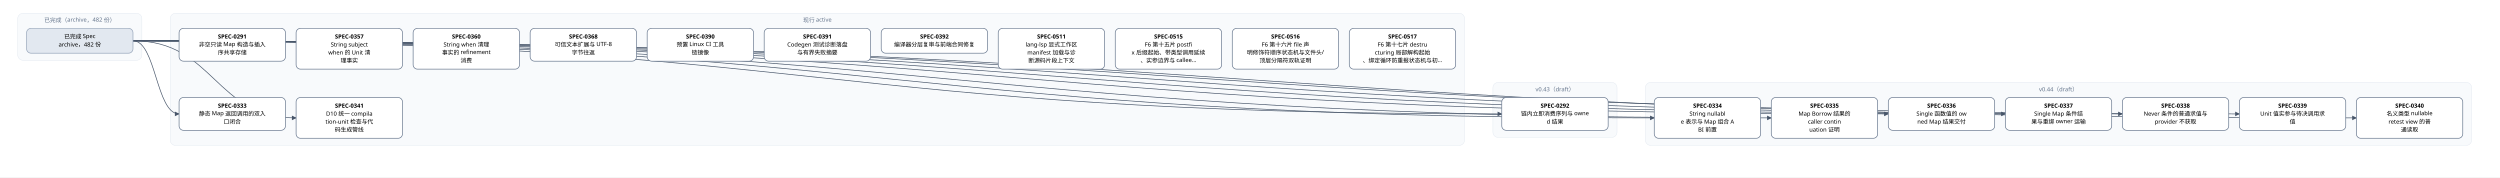
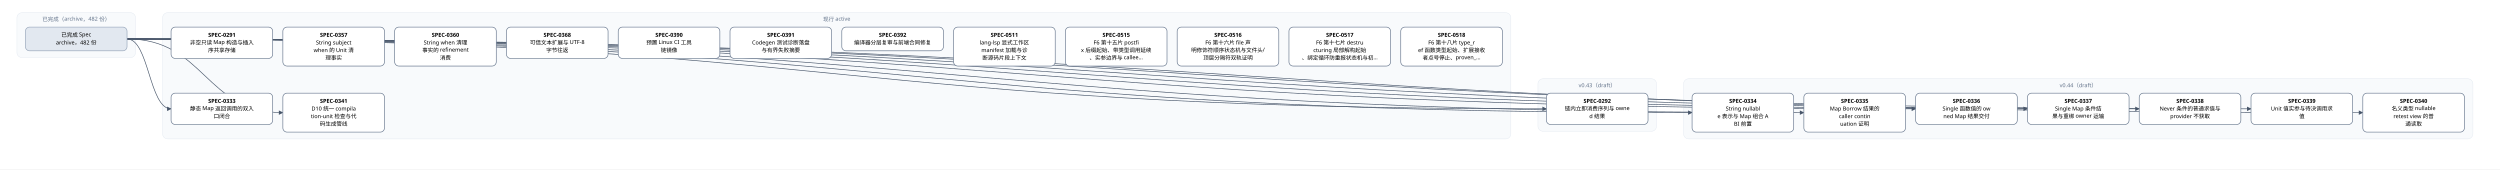
- <svg xmlns="http://www.w3.org/2000/svg" width="5640" height="400" viewBox="0 0 5640 400" font-family="PingFang SC, Microsoft YaHei, sans-serif">
+ <svg xmlns="http://www.w3.org/2000/svg" width="5904" height="400" viewBox="0 0 5904 400" font-family="PingFang SC, Microsoft YaHei, sans-serif">
  <defs>
    <marker id="arrow" viewBox="0 0 10 10" refX="9" refY="5" markerWidth="7" markerHeight="7" orient="auto-start-reverse">
      <path d="M0,0 L10,5 L0,10 z" fill="#475569" />
    </marker>
  </defs>
-   <rect width="5640" height="400" fill="#ffffff" />
+   <rect width="5904" height="400" fill="#ffffff" />
  <rect x="40" y="30" width="280" height="106" rx="12" fill="#f8fafc" stroke="#e2e8f0" />
  <text x="180" y="50" text-anchor="middle" font-size="13" fill="#64748b">已完成（archive，482 份）</text>
-   <rect x="384" y="30" width="2920" height="298" rx="12" fill="#f8fafc" stroke="#e2e8f0" />
-   <text x="1844" y="50" text-anchor="middle" font-size="13" fill="#64748b">现行 active</text>
-   <rect x="3368" y="186" width="280" height="124" rx="12" fill="#f8fafc" stroke="#e2e8f0" />
-   <text x="3508" y="206" text-anchor="middle" font-size="13" fill="#64748b">v0.43（draft）</text>
-   <rect x="3712" y="186" width="1864" height="142" rx="12" fill="#f8fafc" stroke="#e2e8f0" />
-   <text x="4644" y="206" text-anchor="middle" font-size="13" fill="#64748b">v0.44（draft）</text>
-   <path d="M 300 92 C 1844 92, 1844 257, 3388 257" fill="none" stroke="#475569" stroke-width="1.5" marker-end="url(#arrow)" />
+   <rect x="384" y="30" width="3184" height="298" rx="12" fill="#f8fafc" stroke="#e2e8f0" />
+   <text x="1976" y="50" text-anchor="middle" font-size="13" fill="#64748b">现行 active</text>
+   <rect x="3632" y="186" width="280" height="124" rx="12" fill="#f8fafc" stroke="#e2e8f0" />
+   <text x="3772" y="206" text-anchor="middle" font-size="13" fill="#64748b">v0.43（draft）</text>
+   <rect x="3976" y="186" width="1864" height="142" rx="12" fill="#f8fafc" stroke="#e2e8f0" />
+   <text x="4908" y="206" text-anchor="middle" font-size="13" fill="#64748b">v0.44（draft）</text>
+   <path d="M 300 92 C 1976 92, 1976 257, 3652 257" fill="none" stroke="#475569" stroke-width="1.5" marker-end="url(#arrow)" />
  <path d="M 300 92 C 352 92, 352 257, 404 257" fill="none" stroke="#475569" stroke-width="1.5" marker-end="url(#arrow)" />
-   <path d="M 300 92 C 2016 92, 2016 266, 3732 266" fill="none" stroke="#475569" stroke-width="1.5" marker-end="url(#arrow)" />
  <path d="M 300 92 C 2148 92, 2148 266, 3996 266" fill="none" stroke="#475569" stroke-width="1.5" marker-end="url(#arrow)" />
-   <path d="M 300 92 C 2280 92, 2280 257, 4260 257" fill="none" stroke="#475569" stroke-width="1.5" marker-end="url(#arrow)" />
+   <path d="M 300 92 C 2280 92, 2280 266, 4260 266" fill="none" stroke="#475569" stroke-width="1.5" marker-end="url(#arrow)" />
  <path d="M 300 92 C 2412 92, 2412 257, 4524 257" fill="none" stroke="#475569" stroke-width="1.5" marker-end="url(#arrow)" />
  <path d="M 300 92 C 2544 92, 2544 257, 4788 257" fill="none" stroke="#475569" stroke-width="1.5" marker-end="url(#arrow)" />
  <path d="M 300 92 C 2676 92, 2676 257, 5052 257" fill="none" stroke="#475569" stroke-width="1.5" marker-end="url(#arrow)" />
-   <path d="M 300 92 C 2808 92, 2808 266, 5316 266" fill="none" stroke="#475569" stroke-width="1.5" marker-end="url(#arrow)" />
+   <path d="M 300 92 C 2808 92, 2808 257, 5316 257" fill="none" stroke="#475569" stroke-width="1.5" marker-end="url(#arrow)" />
+   <path d="M 300 92 C 2940 92, 2940 266, 5580 266" fill="none" stroke="#475569" stroke-width="1.5" marker-end="url(#arrow)" />
  <path d="M 300 92 C 484 92, 484 266, 668 266" fill="none" stroke="#475569" stroke-width="1.5" marker-end="url(#arrow)" />
  <rect x="404" y="64" width="240" height="74" rx="10" fill="#ffffff" stroke="#64748b" stroke-width="1.5" />
  <text x="524" y="87" text-anchor="middle" font-size="13" font-weight="600">SPEC-0291</text>
  <text x="524" y="105" text-anchor="middle" font-size="13">非空只读 Map 构造与插入</text>
  <text x="524" y="123" text-anchor="middle" font-size="13">序共享存储</text>
-   <rect x="3388" y="220" width="240" height="74" rx="10" fill="#ffffff" stroke="#64748b" stroke-width="1.5" />
-   <text x="3508" y="243" text-anchor="middle" font-size="13" font-weight="600">SPEC-0292</text>
-   <text x="3508" y="261" text-anchor="middle" font-size="13">链内立即消费序列与 owne</text>
-   <text x="3508" y="279" text-anchor="middle" font-size="13">d 结果</text>
+   <rect x="3652" y="220" width="240" height="74" rx="10" fill="#ffffff" stroke="#64748b" stroke-width="1.5" />
+   <text x="3772" y="243" text-anchor="middle" font-size="13" font-weight="600">SPEC-0292</text>
+   <text x="3772" y="261" text-anchor="middle" font-size="13">链内立即消费序列与 owne</text>
+   <text x="3772" y="279" text-anchor="middle" font-size="13">d 结果</text>
  <rect x="404" y="220" width="240" height="74" rx="10" fill="#ffffff" stroke="#64748b" stroke-width="1.5" />
  <text x="524" y="243" text-anchor="middle" font-size="13" font-weight="600">SPEC-0333</text>
  <text x="524" y="261" text-anchor="middle" font-size="13">静态 Map 返回调用的双入</text>
  <text x="524" y="279" text-anchor="middle" font-size="13">口闭合</text>
-   <rect x="3732" y="220" width="240" height="92" rx="10" fill="#ffffff" stroke="#64748b" stroke-width="1.5" />
-   <text x="3852" y="243" text-anchor="middle" font-size="13" font-weight="600">SPEC-0334</text>
-   <text x="3852" y="261" text-anchor="middle" font-size="13">String nullabl</text>
-   <text x="3852" y="279" text-anchor="middle" font-size="13">e 表示与 Map 组合 A</text>
-   <text x="3852" y="297" text-anchor="middle" font-size="13">BI 前置</text>
  <rect x="3996" y="220" width="240" height="92" rx="10" fill="#ffffff" stroke="#64748b" stroke-width="1.5" />
-   <text x="4116" y="243" text-anchor="middle" font-size="13" font-weight="600">SPEC-0335</text>
-   <text x="4116" y="261" text-anchor="middle" font-size="13">Map Borrow 结果的</text>
-   <text x="4116" y="279" text-anchor="middle" font-size="13"> caller contin</text>
-   <text x="4116" y="297" text-anchor="middle" font-size="13">uation 证明</text>
-   <rect x="4260" y="220" width="240" height="74" rx="10" fill="#ffffff" stroke="#64748b" stroke-width="1.5" />
-   <text x="4380" y="243" text-anchor="middle" font-size="13" font-weight="600">SPEC-0336</text>
-   <text x="4380" y="261" text-anchor="middle" font-size="13">Single 函数值的 ow</text>
-   <text x="4380" y="279" text-anchor="middle" font-size="13">ned Map 结果交付</text>
+   <text x="4116" y="243" text-anchor="middle" font-size="13" font-weight="600">SPEC-0334</text>
+   <text x="4116" y="261" text-anchor="middle" font-size="13">String nullabl</text>
+   <text x="4116" y="279" text-anchor="middle" font-size="13">e 表示与 Map 组合 A</text>
+   <text x="4116" y="297" text-anchor="middle" font-size="13">BI 前置</text>
+   <rect x="4260" y="220" width="240" height="92" rx="10" fill="#ffffff" stroke="#64748b" stroke-width="1.5" />
+   <text x="4380" y="243" text-anchor="middle" font-size="13" font-weight="600">SPEC-0335</text>
+   <text x="4380" y="261" text-anchor="middle" font-size="13">Map Borrow 结果的</text>
+   <text x="4380" y="279" text-anchor="middle" font-size="13"> caller contin</text>
+   <text x="4380" y="297" text-anchor="middle" font-size="13">uation 证明</text>
  <rect x="4524" y="220" width="240" height="74" rx="10" fill="#ffffff" stroke="#64748b" stroke-width="1.5" />
-   <text x="4644" y="243" text-anchor="middle" font-size="13" font-weight="600">SPEC-0337</text>
-   <text x="4644" y="261" text-anchor="middle" font-size="13">Single Map 条件结</text>
-   <text x="4644" y="279" text-anchor="middle" font-size="13">果与重绑 owner 运输</text>
+   <text x="4644" y="243" text-anchor="middle" font-size="13" font-weight="600">SPEC-0336</text>
+   <text x="4644" y="261" text-anchor="middle" font-size="13">Single 函数值的 ow</text>
+   <text x="4644" y="279" text-anchor="middle" font-size="13">ned Map 结果交付</text>
  <rect x="4788" y="220" width="240" height="74" rx="10" fill="#ffffff" stroke="#64748b" stroke-width="1.5" />
-   <text x="4908" y="243" text-anchor="middle" font-size="13" font-weight="600">SPEC-0338</text>
-   <text x="4908" y="261" text-anchor="middle" font-size="13">Never 条件的普通求值与</text>
-   <text x="4908" y="279" text-anchor="middle" font-size="13"> provider 不获取</text>
+   <text x="4908" y="243" text-anchor="middle" font-size="13" font-weight="600">SPEC-0337</text>
+   <text x="4908" y="261" text-anchor="middle" font-size="13">Single Map 条件结</text>
+   <text x="4908" y="279" text-anchor="middle" font-size="13">果与重绑 owner 运输</text>
  <rect x="5052" y="220" width="240" height="74" rx="10" fill="#ffffff" stroke="#64748b" stroke-width="1.5" />
-   <text x="5172" y="243" text-anchor="middle" font-size="13" font-weight="600">SPEC-0339</text>
-   <text x="5172" y="261" text-anchor="middle" font-size="13">Unit 值实参与待决调用求</text>
-   <text x="5172" y="279" text-anchor="middle" font-size="13">值</text>
-   <rect x="5316" y="220" width="240" height="92" rx="10" fill="#ffffff" stroke="#64748b" stroke-width="1.5" />
-   <text x="5436" y="243" text-anchor="middle" font-size="13" font-weight="600">SPEC-0340</text>
-   <text x="5436" y="261" text-anchor="middle" font-size="13">名义类型 nullable </text>
-   <text x="5436" y="279" text-anchor="middle" font-size="13">retest view 的普</text>
-   <text x="5436" y="297" text-anchor="middle" font-size="13">通读取</text>
+   <text x="5172" y="243" text-anchor="middle" font-size="13" font-weight="600">SPEC-0338</text>
+   <text x="5172" y="261" text-anchor="middle" font-size="13">Never 条件的普通求值与</text>
+   <text x="5172" y="279" text-anchor="middle" font-size="13"> provider 不获取</text>
+   <rect x="5316" y="220" width="240" height="74" rx="10" fill="#ffffff" stroke="#64748b" stroke-width="1.5" />
+   <text x="5436" y="243" text-anchor="middle" font-size="13" font-weight="600">SPEC-0339</text>
+   <text x="5436" y="261" text-anchor="middle" font-size="13">Unit 值实参与待决调用求</text>
+   <text x="5436" y="279" text-anchor="middle" font-size="13">值</text>
+   <rect x="5580" y="220" width="240" height="92" rx="10" fill="#ffffff" stroke="#64748b" stroke-width="1.5" />
+   <text x="5700" y="243" text-anchor="middle" font-size="13" font-weight="600">SPEC-0340</text>
+   <text x="5700" y="261" text-anchor="middle" font-size="13">名义类型 nullable </text>
+   <text x="5700" y="279" text-anchor="middle" font-size="13">retest view 的普</text>
+   <text x="5700" y="297" text-anchor="middle" font-size="13">通读取</text>
  <rect x="668" y="220" width="240" height="92" rx="10" fill="#ffffff" stroke="#64748b" stroke-width="1.5" />
  <text x="788" y="243" text-anchor="middle" font-size="13" font-weight="600">SPEC-0341</text>
  <text x="788" y="261" text-anchor="middle" font-size="13">D10 统一 compila</text>
  <text x="788" y="279" text-anchor="middle" font-size="13">tion-unit 检查与代</text>
  <text x="788" y="297" text-anchor="middle" font-size="13">码生成管线</text>
  <rect x="668" y="64" width="240" height="92" rx="10" fill="#ffffff" stroke="#64748b" stroke-width="1.5" />
  <text x="788" y="87" text-anchor="middle" font-size="13" font-weight="600">SPEC-0357</text>
  <text x="788" y="105" text-anchor="middle" font-size="13">String subject</text>
  <text x="788" y="123" text-anchor="middle" font-size="13"> when 的 Unit 清</text>
  <text x="788" y="141" text-anchor="middle" font-size="13">理事实</text>
  <rect x="932" y="64" width="240" height="92" rx="10" fill="#ffffff" stroke="#64748b" stroke-width="1.5" />
  <text x="1052" y="87" text-anchor="middle" font-size="13" font-weight="600">SPEC-0360</text>
  <text x="1052" y="105" text-anchor="middle" font-size="13">String when 清理</text>
  <text x="1052" y="123" text-anchor="middle" font-size="13">事实的 refinement</text>
  <text x="1052" y="141" text-anchor="middle" font-size="13"> 消费</text>
  <rect x="1196" y="64" width="240" height="74" rx="10" fill="#ffffff" stroke="#64748b" stroke-width="1.5" />
  <text x="1316" y="87" text-anchor="middle" font-size="13" font-weight="600">SPEC-0368</text>
  <text x="1316" y="105" text-anchor="middle" font-size="13">可信文本扩展与 UTF-8 </text>
  <text x="1316" y="123" text-anchor="middle" font-size="13">字节往返</text>
  <rect x="1460" y="64" width="240" height="74" rx="10" fill="#ffffff" stroke="#64748b" stroke-width="1.5" />
  <text x="1580" y="87" text-anchor="middle" font-size="13" font-weight="600">SPEC-0390</text>
  <text x="1580" y="105" text-anchor="middle" font-size="13">预置 Linux CI 工具</text>
  <text x="1580" y="123" text-anchor="middle" font-size="13">链镜像</text>
  <rect x="1724" y="64" width="240" height="74" rx="10" fill="#ffffff" stroke="#64748b" stroke-width="1.5" />
  <text x="1844" y="87" text-anchor="middle" font-size="13" font-weight="600">SPEC-0391</text>
  <text x="1844" y="105" text-anchor="middle" font-size="13">Codegen 测试诊断落盘</text>
  <text x="1844" y="123" text-anchor="middle" font-size="13">与有界失败摘要</text>
  <rect x="1988" y="64" width="240" height="56" rx="10" fill="#ffffff" stroke="#64748b" stroke-width="1.5" />
  <text x="2108" y="87" text-anchor="middle" font-size="13" font-weight="600">SPEC-0392</text>
  <text x="2108" y="105" text-anchor="middle" font-size="13">编译器分层复审与前端合同修复</text>
  <rect x="2252" y="64" width="240" height="92" rx="10" fill="#ffffff" stroke="#64748b" stroke-width="1.5" />
  <text x="2372" y="87" text-anchor="middle" font-size="13" font-weight="600">SPEC-0511</text>
  <text x="2372" y="105" text-anchor="middle" font-size="13">lang-lsp 显式工作区</text>
  <text x="2372" y="123" text-anchor="middle" font-size="13"> manifest 加载与诊</text>
  <text x="2372" y="141" text-anchor="middle" font-size="13">断源码片段上下文</text>
  <rect x="2516" y="64" width="240" height="92" rx="10" fill="#ffffff" stroke="#64748b" stroke-width="1.5" />
  <text x="2636" y="87" text-anchor="middle" font-size="13" font-weight="600">SPEC-0515</text>
  <text x="2636" y="105" text-anchor="middle" font-size="13">F6 第十五片 postfi</text>
  <text x="2636" y="123" text-anchor="middle" font-size="13">x 后缀起始、带类型调用延续</text>
  <text x="2636" y="141" text-anchor="middle" font-size="13">、实参边界与 callee…</text>
  <rect x="2780" y="64" width="240" height="92" rx="10" fill="#ffffff" stroke="#64748b" stroke-width="1.5" />
  <text x="2900" y="87" text-anchor="middle" font-size="13" font-weight="600">SPEC-0516</text>
  <text x="2900" y="105" text-anchor="middle" font-size="13">F6 第十六片 file 声</text>
  <text x="2900" y="123" text-anchor="middle" font-size="13">明修饰符顺序状态机与文件头/</text>
  <text x="2900" y="141" text-anchor="middle" font-size="13">顶层分隔符双轨证明</text>
  <rect x="3044" y="64" width="240" height="92" rx="10" fill="#ffffff" stroke="#64748b" stroke-width="1.5" />
  <text x="3164" y="87" text-anchor="middle" font-size="13" font-weight="600">SPEC-0517</text>
  <text x="3164" y="105" text-anchor="middle" font-size="13">F6 第十七片 destru</text>
  <text x="3164" y="123" text-anchor="middle" font-size="13">cturing 局部解构起始</text>
  <text x="3164" y="141" text-anchor="middle" font-size="13">、绑定循环防重报状态机与初…</text>
+   <rect x="3308" y="64" width="240" height="92" rx="10" fill="#ffffff" stroke="#64748b" stroke-width="1.5" />
+   <text x="3428" y="87" text-anchor="middle" font-size="13" font-weight="600">SPEC-0518</text>
+   <text x="3428" y="105" text-anchor="middle" font-size="13">F6 第十八片 type_r</text>
+   <text x="3428" y="123" text-anchor="middle" font-size="13">ef 函数类型起始、扩展接收</text>
+   <text x="3428" y="141" text-anchor="middle" font-size="13">者点号停止、proven_…</text>
  <rect x="60" y="64" width="240" height="56" rx="10" fill="#e2e8f0" stroke="#94a3b8" stroke-width="1.5" />
  <text x="180" y="87" text-anchor="middle" font-size="13">已完成 Spec</text>
  <text x="180" y="105" text-anchor="middle" font-size="13">archive，482 份</text>
</svg>
